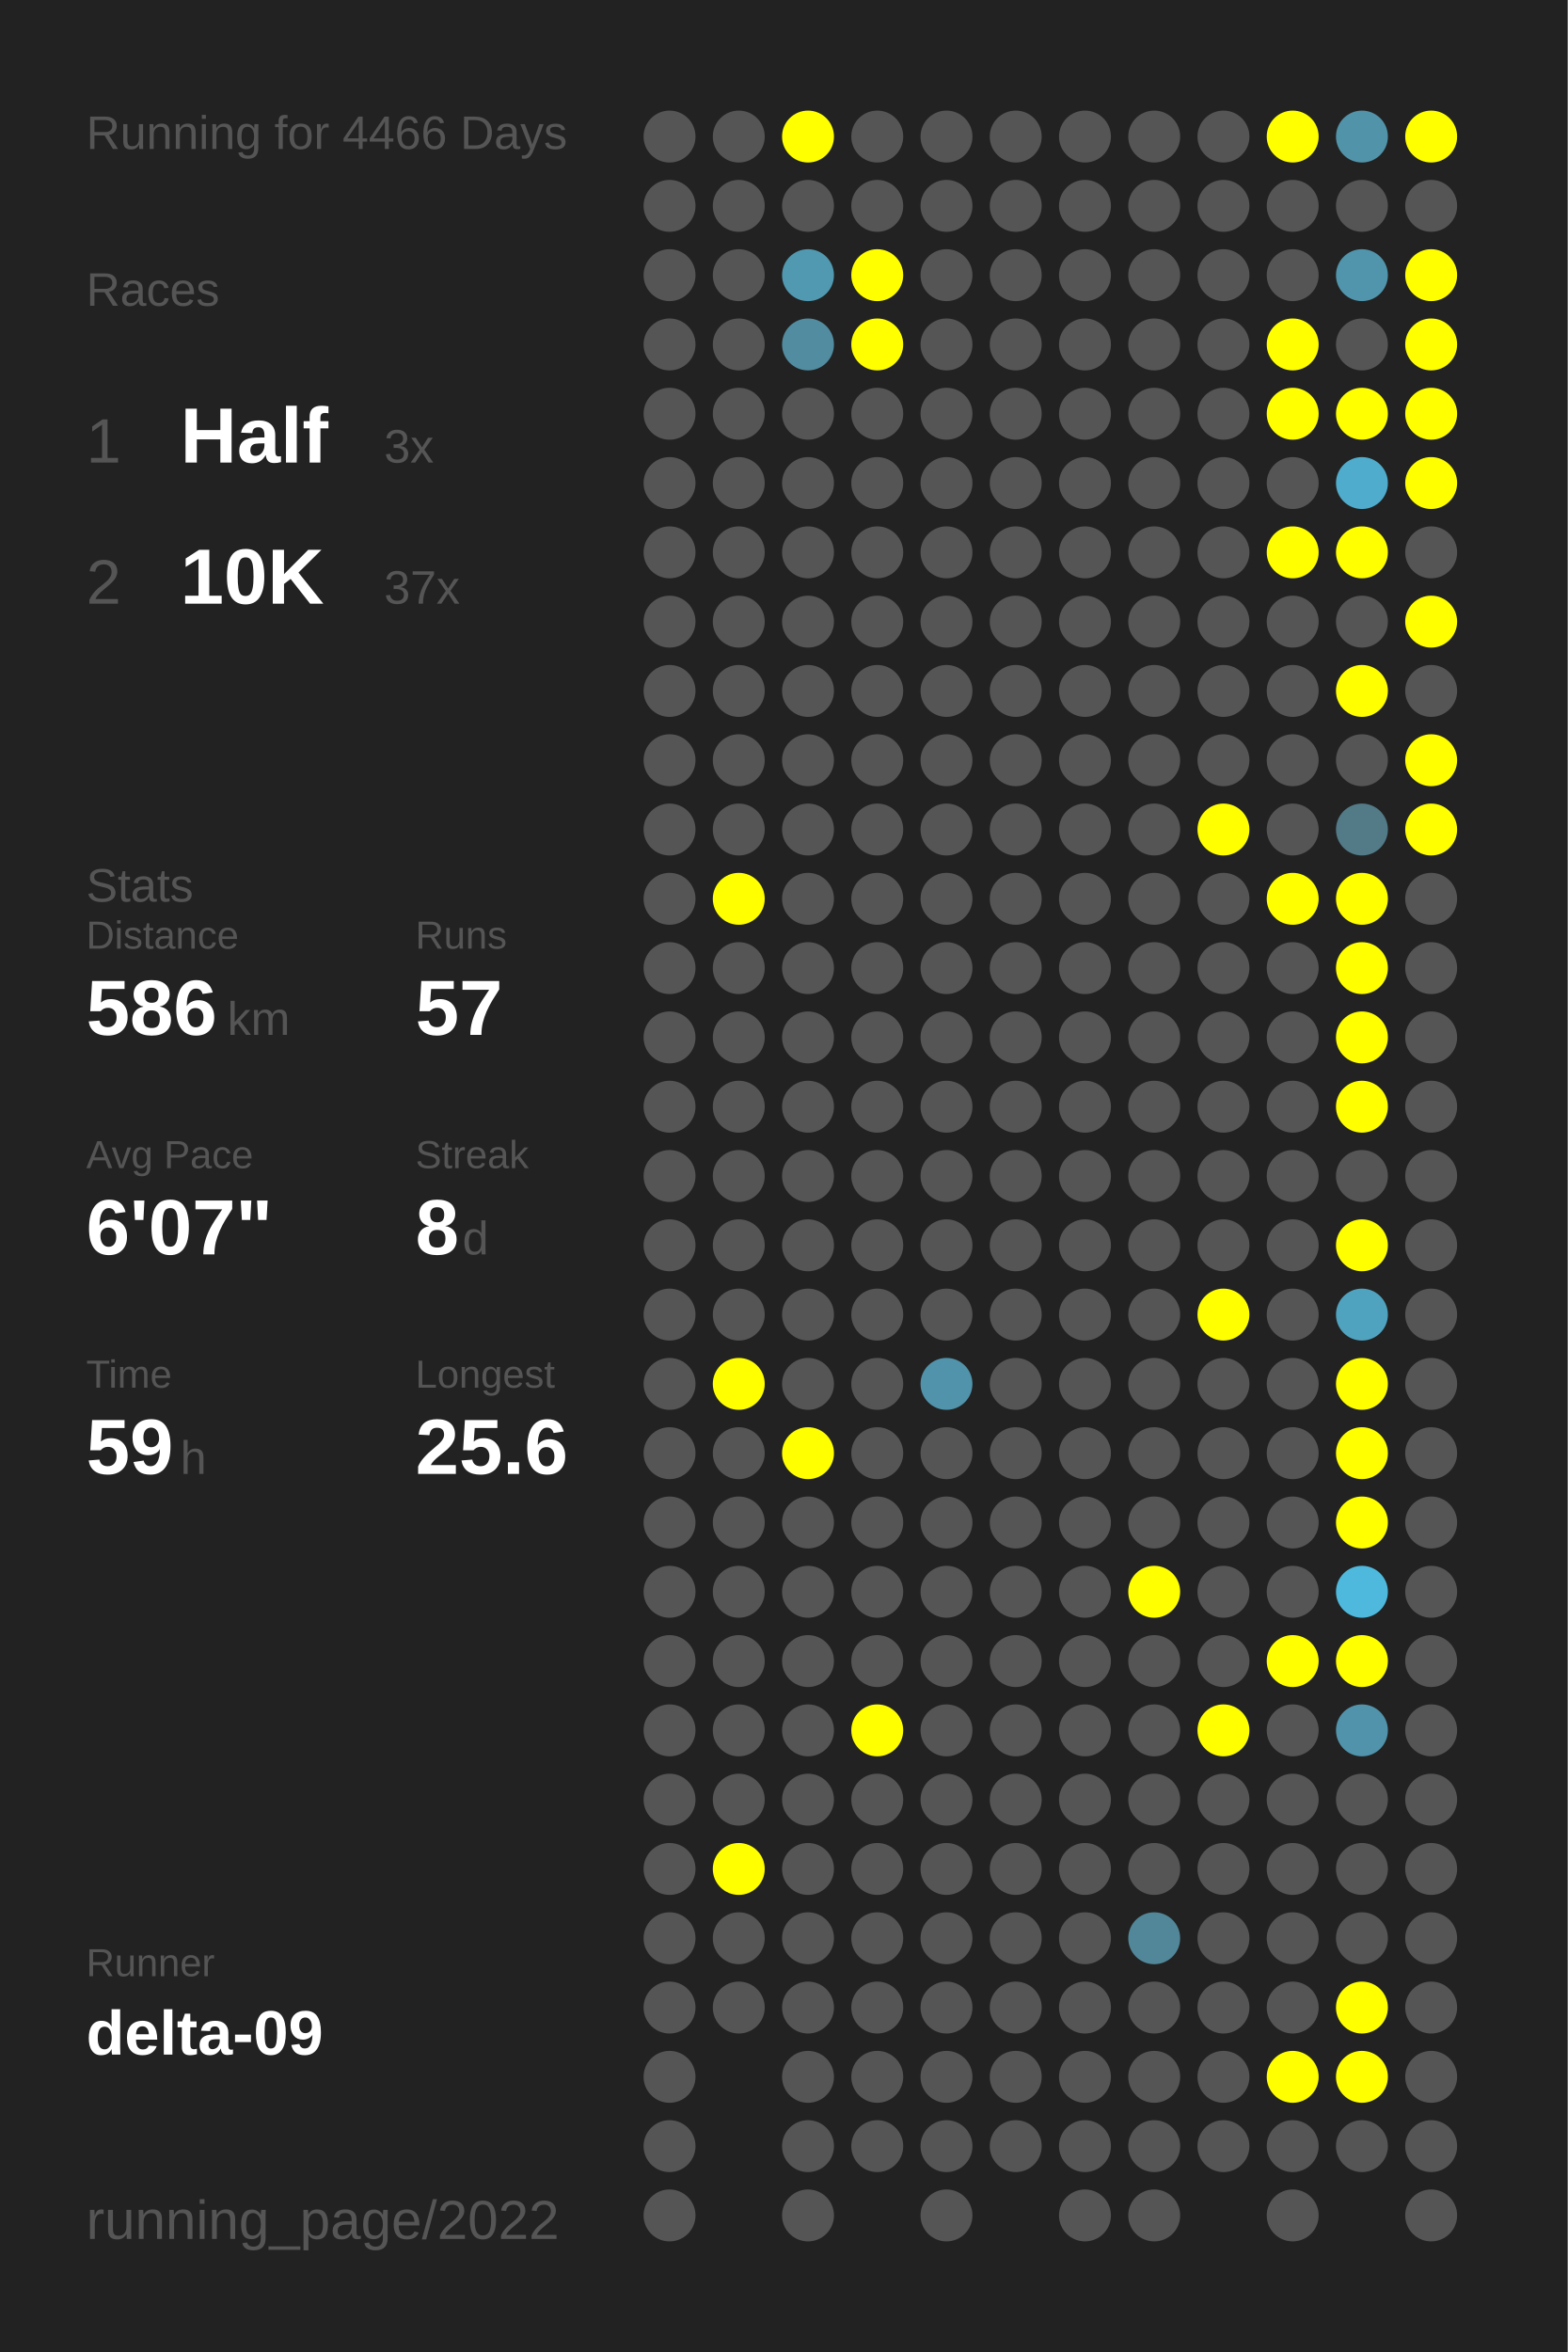
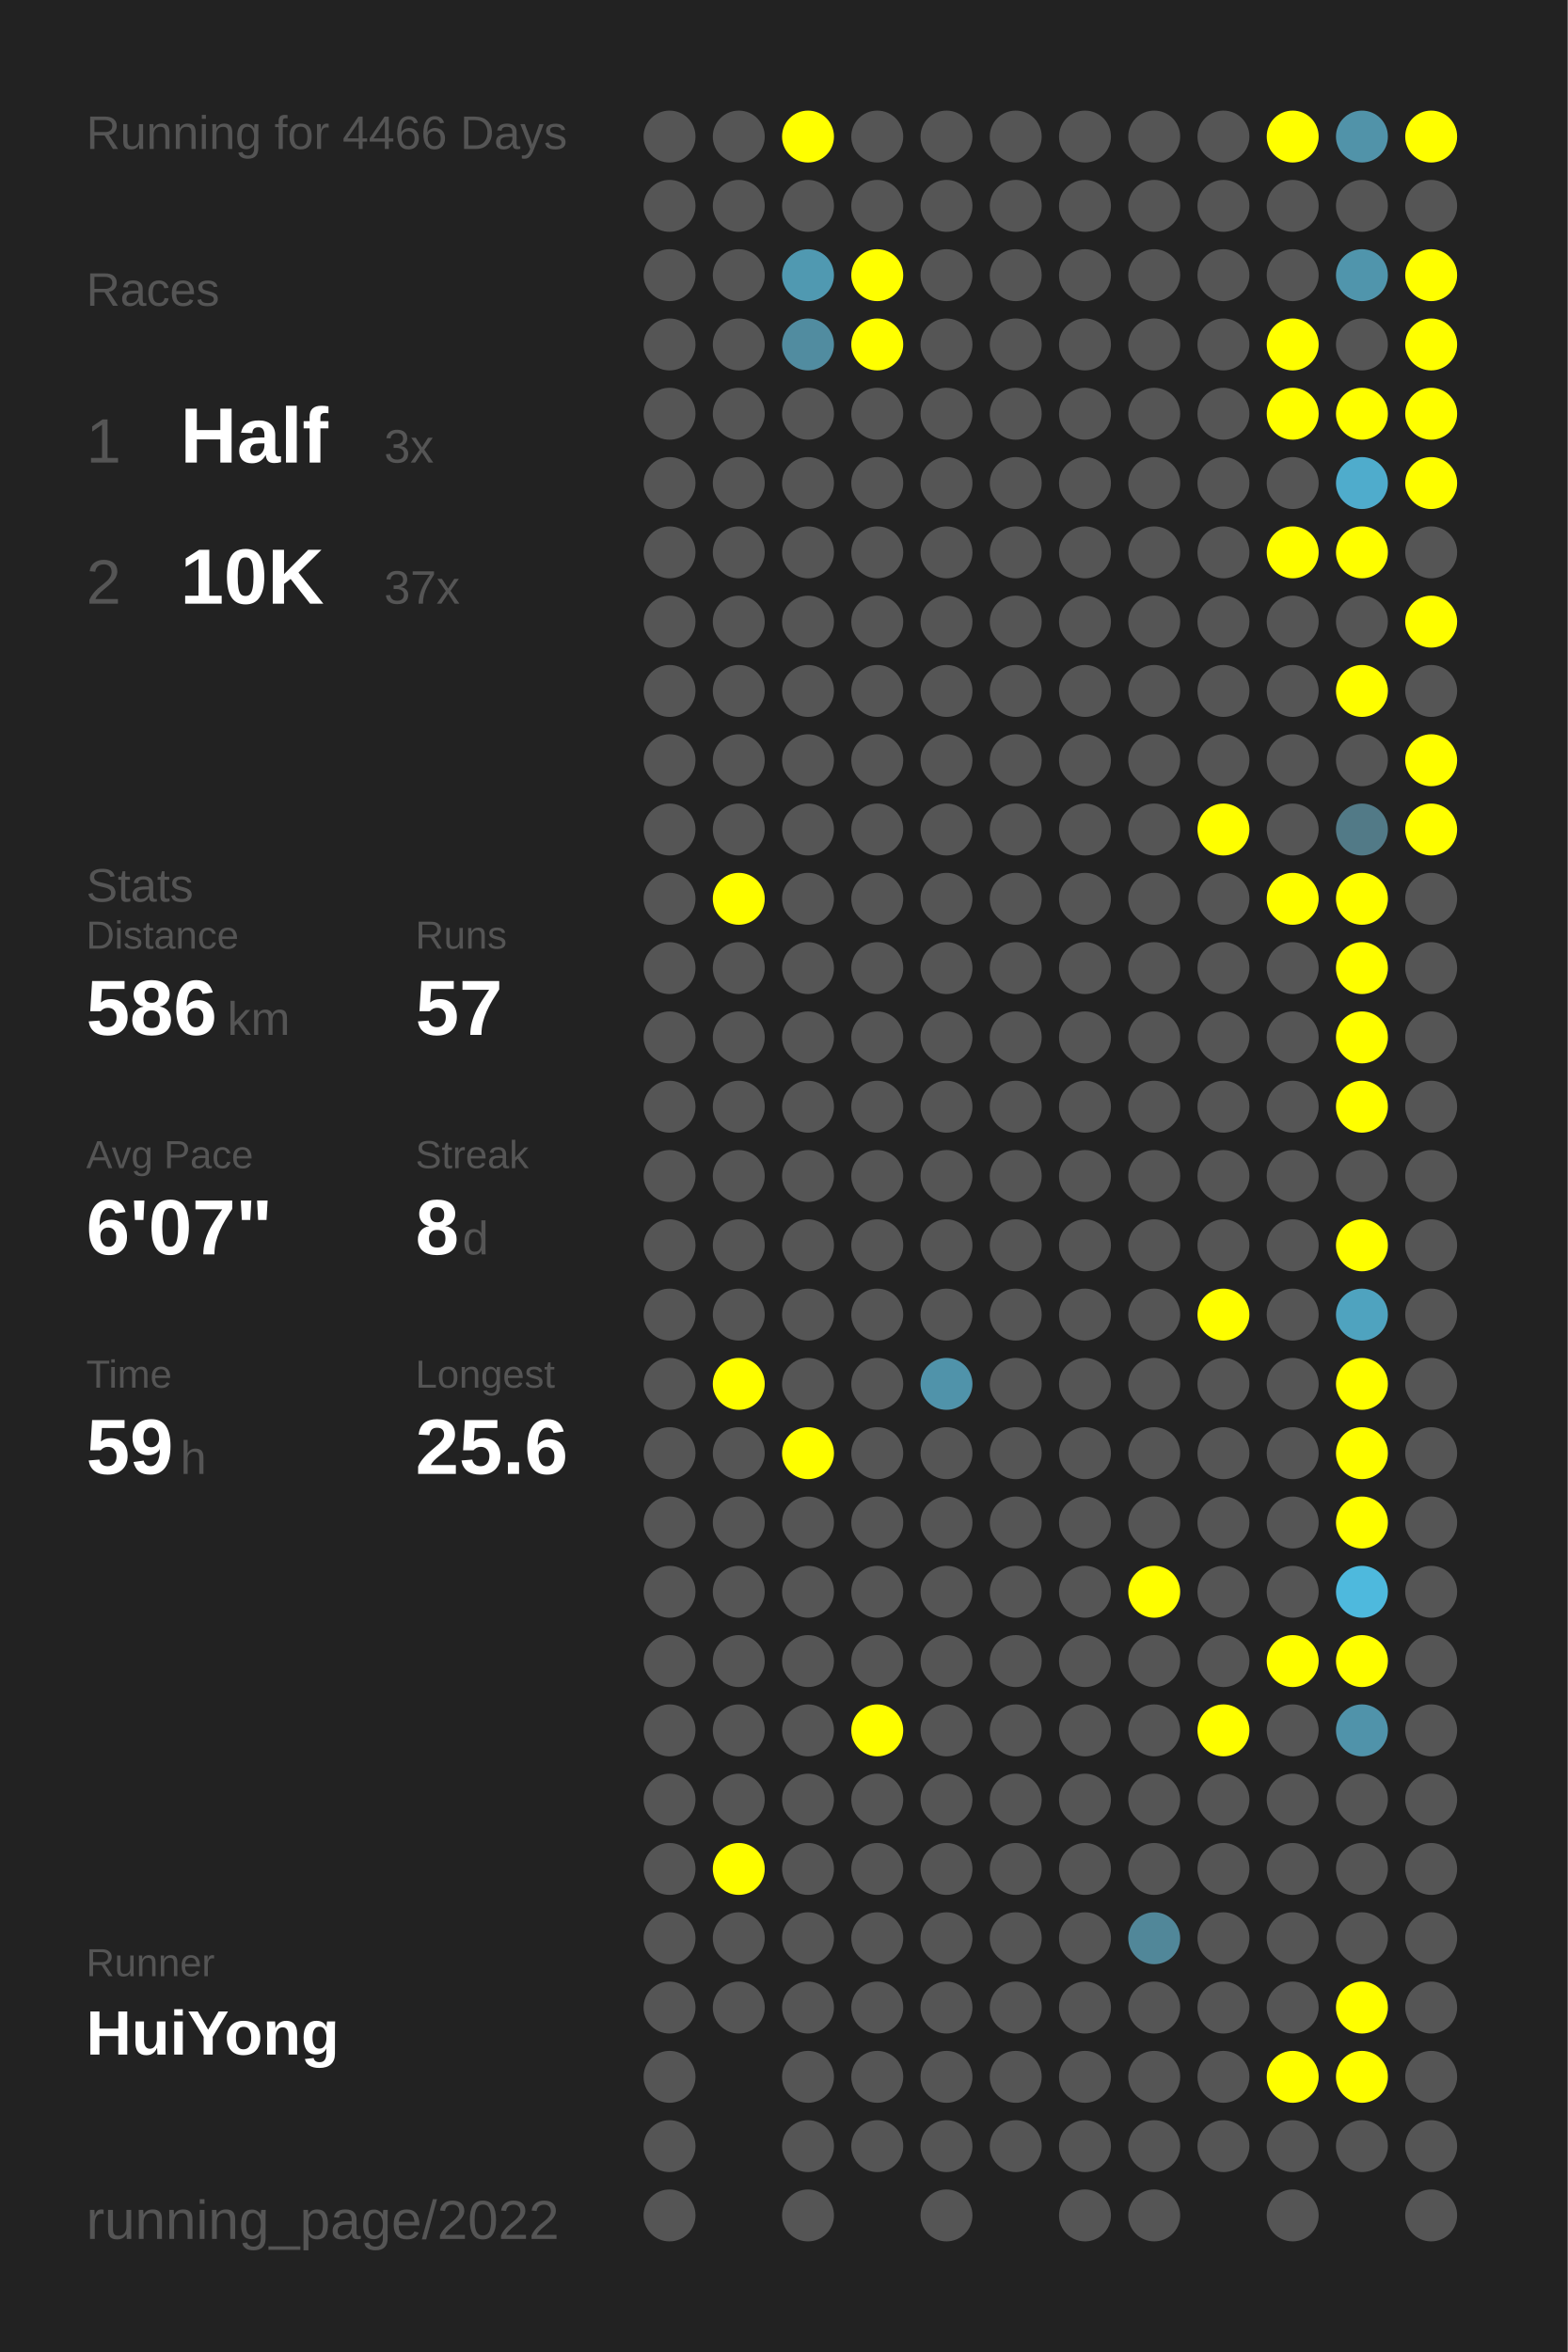
<svg xmlns="http://www.w3.org/2000/svg" baseProfile="full" height="300mm" version="1.1" viewBox="0,0,200,300" width="200mm">
  <defs />
  <rect fill="#222222" height="300" width="200" x="0" y="0" />
  <text fill="#555555" style="font-size:6px; font-family:Arial;" x="11" y="19">Running for 4466 Days</text>
  <text fill="#555555" style="font-size:6px; font-family:Arial;" x="11" y="39">Races</text>
  <text fill="#555555" style="font-size:8px; font-family:Arial;" x="11" y="59">1</text>
  <text fill="#FFFFFF" style="font-size:10px; font-family:Arial; font-weight:bold;" x="23" y="59">Half</text>
  <text fill="#555555" style="font-size:6px; font-family:Arial;" x="49" y="59">3x</text>
  <text fill="#555555" style="font-size:8px; font-family:Arial;" x="11" y="77">2</text>
  <text fill="#FFFFFF" style="font-size:10px; font-family:Arial; font-weight:bold;" x="23" y="77">10K</text>
  <text fill="#555555" style="font-size:6px; font-family:Arial;" x="49" y="77">37x</text>
  <text fill="#555555" style="font-size:6px; font-family:Arial;" x="11" y="115">Stats</text>
  <text fill="#555555" style="font-size:5px; font-family:Arial;" x="11" y="121">Distance</text>
  <text fill="#FFFFFF" style="font-size:10px; font-family:Arial; font-weight:bold;" x="11" y="132">586</text>
  <text fill="#555555" style="font-size:6px; font-family:Arial;" x="29" y="132">km</text>
  <text fill="#555555" style="font-size:5px; font-family:Arial;" x="53" y="121">Runs</text>
  <text fill="#FFFFFF" style="font-size:10px; font-family:Arial; font-weight:bold;" x="53" y="132">57</text>
  <text fill="#555555" style="font-size:5px; font-family:Arial;" x="11" y="149">Avg Pace</text>
  <text fill="#FFFFFF" style="font-size:10px; font-family:Arial; font-weight:bold;" x="11" y="160">6'07"</text>
  <text fill="#555555" style="font-size:5px; font-family:Arial;" x="53" y="149">Streak</text>
  <text fill="#FFFFFF" style="font-size:10px; font-family:Arial; font-weight:bold;" x="53" y="160">8</text>
  <text fill="#555555" style="font-size:6px; font-family:Arial;" x="59" y="160">d</text>
  <text fill="#555555" style="font-size:5px; font-family:Arial;" x="11" y="177">Time</text>
  <text fill="#FFFFFF" style="font-size:10px; font-family:Arial; font-weight:bold;" x="11" y="188">59</text>
  <text fill="#555555" style="font-size:6px; font-family:Arial;" x="23" y="188">h</text>
  <text fill="#555555" style="font-size:5px; font-family:Arial;" x="53" y="177">Longest</text>
  <text fill="#FFFFFF" style="font-size:10px; font-family:Arial; font-weight:bold;" x="53" y="188">25.6</text>
  <text fill="#555555" style="font-size:5px; font-family:Arial;" x="11" y="252.065">Runner</text>
-   <text fill="#FFFFFF" style="font-size:8px; font-family:Arial; font-weight:bold;" x="11" y="262.065">delta-09</text>
+   <text fill="#FFFFFF" style="font-size:8px; font-family:Arial; font-weight:bold;" x="11" y="262.065">HuiYong</text>
  <text fill="#555555" style="font-size:7px; font-family:Arial;" x="11" y="285.581">running_page/2022</text>
  <circle cx="85.417" cy="17.419" fill="#555555" r="3.312" />
  <circle cx="85.417" cy="26.258" fill="#555555" r="3.312" />
  <circle cx="85.417" cy="35.097" fill="#555555" r="3.312" />
  <circle cx="85.417" cy="43.935" fill="#555555" r="3.312" />
  <circle cx="85.417" cy="52.774" fill="#555555" r="3.312" />
  <circle cx="85.417" cy="61.613" fill="#555555" r="3.312" />
  <circle cx="85.417" cy="70.452" fill="#555555" r="3.312" />
  <circle cx="85.417" cy="79.29" fill="#555555" r="3.312" />
  <circle cx="85.417" cy="88.129" fill="#555555" r="3.312" />
  <circle cx="85.417" cy="96.968" fill="#555555" r="3.312" />
  <circle cx="85.417" cy="105.806" fill="#555555" r="3.312" />
  <circle cx="85.417" cy="114.645" fill="#555555" r="3.312" />
  <circle cx="85.417" cy="123.484" fill="#555555" r="3.312" />
  <circle cx="85.417" cy="132.323" fill="#555555" r="3.312" />
  <circle cx="85.417" cy="141.161" fill="#555555" r="3.312" />
  <circle cx="85.417" cy="150" fill="#555555" r="3.312" />
  <circle cx="85.417" cy="158.839" fill="#555555" r="3.312" />
  <circle cx="85.417" cy="167.677" fill="#555555" r="3.312" />
  <circle cx="85.417" cy="176.516" fill="#555555" r="3.312" />
  <circle cx="85.417" cy="185.355" fill="#555555" r="3.312" />
  <circle cx="85.417" cy="194.194" fill="#555555" r="3.312" />
  <circle cx="85.417" cy="203.032" fill="#555555" r="3.312" />
  <circle cx="85.417" cy="211.871" fill="#555555" r="3.312" />
  <circle cx="85.417" cy="220.71" fill="#555555" r="3.312" />
  <circle cx="85.417" cy="229.548" fill="#555555" r="3.312" />
  <circle cx="85.417" cy="238.387" fill="#555555" r="3.312" />
  <circle cx="85.417" cy="247.226" fill="#555555" r="3.312" />
  <circle cx="85.417" cy="256.065" fill="#555555" r="3.312" />
  <circle cx="85.417" cy="264.903" fill="#555555" r="3.312" />
  <circle cx="85.417" cy="273.742" fill="#555555" r="3.312" />
  <circle cx="85.417" cy="282.581" fill="#555555" r="3.312" />
  <circle cx="94.25" cy="17.419" fill="#555555" r="3.312" />
  <circle cx="94.25" cy="26.258" fill="#555555" r="3.312" />
  <circle cx="94.25" cy="35.097" fill="#555555" r="3.312" />
  <circle cx="94.25" cy="43.935" fill="#555555" r="3.312" />
  <circle cx="94.25" cy="52.774" fill="#555555" r="3.312" />
  <circle cx="94.25" cy="61.613" fill="#555555" r="3.312" />
  <circle cx="94.25" cy="70.452" fill="#555555" r="3.312" />
  <circle cx="94.25" cy="79.29" fill="#555555" r="3.312" />
  <circle cx="94.25" cy="88.129" fill="#555555" r="3.312" />
  <circle cx="94.25" cy="96.968" fill="#555555" r="3.312" />
  <circle cx="94.25" cy="105.806" fill="#555555" r="3.312" />
  <circle cx="94.25" cy="114.645" fill="#FFFF00" r="3.312" />
  <circle cx="94.25" cy="123.484" fill="#555555" r="3.312" />
  <circle cx="94.25" cy="132.323" fill="#555555" r="3.312" />
  <circle cx="94.25" cy="141.161" fill="#555555" r="3.312" />
  <circle cx="94.25" cy="150" fill="#555555" r="3.312" />
  <circle cx="94.25" cy="158.839" fill="#555555" r="3.312" />
  <circle cx="94.25" cy="167.677" fill="#555555" r="3.312" />
  <circle cx="94.25" cy="176.516" fill="#FFFF00" r="3.312" />
  <circle cx="94.25" cy="185.355" fill="#555555" r="3.312" />
  <circle cx="94.25" cy="194.194" fill="#555555" r="3.312" />
  <circle cx="94.25" cy="203.032" fill="#555555" r="3.312" />
  <circle cx="94.25" cy="211.871" fill="#555555" r="3.312" />
  <circle cx="94.25" cy="220.71" fill="#555555" r="3.312" />
  <circle cx="94.25" cy="229.548" fill="#555555" r="3.312" />
  <circle cx="94.25" cy="238.387" fill="#FFFF00" r="3.312" />
  <circle cx="94.25" cy="247.226" fill="#555555" r="3.312" />
  <circle cx="94.25" cy="256.065" fill="#555555" r="3.312" />
  <circle cx="103.083" cy="17.419" fill="#FFFF00" r="3.312" />
  <circle cx="103.083" cy="26.258" fill="#555555" r="3.312" />
  <circle cx="103.083" cy="35.097" fill="#5099b1" r="3.312" />
  <circle cx="103.083" cy="43.935" fill="#518ca0" r="3.312" />
  <circle cx="103.083" cy="52.774" fill="#555555" r="3.312" />
  <circle cx="103.083" cy="61.613" fill="#555555" r="3.312" />
  <circle cx="103.083" cy="70.452" fill="#555555" r="3.312" />
  <circle cx="103.083" cy="79.29" fill="#555555" r="3.312" />
  <circle cx="103.083" cy="88.129" fill="#555555" r="3.312" />
  <circle cx="103.083" cy="96.968" fill="#555555" r="3.312" />
  <circle cx="103.083" cy="105.806" fill="#555555" r="3.312" />
  <circle cx="103.083" cy="114.645" fill="#555555" r="3.312" />
  <circle cx="103.083" cy="123.484" fill="#555555" r="3.312" />
  <circle cx="103.083" cy="132.323" fill="#555555" r="3.312" />
  <circle cx="103.083" cy="141.161" fill="#555555" r="3.312" />
  <circle cx="103.083" cy="150" fill="#555555" r="3.312" />
  <circle cx="103.083" cy="158.839" fill="#555555" r="3.312" />
  <circle cx="103.083" cy="167.677" fill="#555555" r="3.312" />
  <circle cx="103.083" cy="176.516" fill="#555555" r="3.312" />
  <circle cx="103.083" cy="185.355" fill="#FFFF00" r="3.312" />
  <circle cx="103.083" cy="194.194" fill="#555555" r="3.312" />
  <circle cx="103.083" cy="203.032" fill="#555555" r="3.312" />
  <circle cx="103.083" cy="211.871" fill="#555555" r="3.312" />
  <circle cx="103.083" cy="220.71" fill="#555555" r="3.312" />
  <circle cx="103.083" cy="229.548" fill="#555555" r="3.312" />
  <circle cx="103.083" cy="238.387" fill="#555555" r="3.312" />
  <circle cx="103.083" cy="247.226" fill="#555555" r="3.312" />
  <circle cx="103.083" cy="256.065" fill="#555555" r="3.312" />
  <circle cx="103.083" cy="264.903" fill="#555555" r="3.312" />
  <circle cx="103.083" cy="273.742" fill="#555555" r="3.312" />
  <circle cx="103.083" cy="282.581" fill="#555555" r="3.312" />
  <circle cx="111.917" cy="17.419" fill="#555555" r="3.312" />
  <circle cx="111.917" cy="26.258" fill="#555555" r="3.312" />
  <circle cx="111.917" cy="35.097" fill="#FFFF00" r="3.312" />
  <circle cx="111.917" cy="43.935" fill="#FFFF00" r="3.312" />
  <circle cx="111.917" cy="52.774" fill="#555555" r="3.312" />
  <circle cx="111.917" cy="61.613" fill="#555555" r="3.312" />
  <circle cx="111.917" cy="70.452" fill="#555555" r="3.312" />
  <circle cx="111.917" cy="79.29" fill="#555555" r="3.312" />
  <circle cx="111.917" cy="88.129" fill="#555555" r="3.312" />
  <circle cx="111.917" cy="96.968" fill="#555555" r="3.312" />
  <circle cx="111.917" cy="105.806" fill="#555555" r="3.312" />
  <circle cx="111.917" cy="114.645" fill="#555555" r="3.312" />
  <circle cx="111.917" cy="123.484" fill="#555555" r="3.312" />
  <circle cx="111.917" cy="132.323" fill="#555555" r="3.312" />
  <circle cx="111.917" cy="141.161" fill="#555555" r="3.312" />
  <circle cx="111.917" cy="150" fill="#555555" r="3.312" />
  <circle cx="111.917" cy="158.839" fill="#555555" r="3.312" />
  <circle cx="111.917" cy="167.677" fill="#555555" r="3.312" />
  <circle cx="111.917" cy="176.516" fill="#555555" r="3.312" />
  <circle cx="111.917" cy="185.355" fill="#555555" r="3.312" />
  <circle cx="111.917" cy="194.194" fill="#555555" r="3.312" />
  <circle cx="111.917" cy="203.032" fill="#555555" r="3.312" />
  <circle cx="111.917" cy="211.871" fill="#555555" r="3.312" />
  <circle cx="111.917" cy="220.71" fill="#FFFF00" r="3.312" />
  <circle cx="111.917" cy="229.548" fill="#555555" r="3.312" />
  <circle cx="111.917" cy="238.387" fill="#555555" r="3.312" />
  <circle cx="111.917" cy="247.226" fill="#555555" r="3.312" />
  <circle cx="111.917" cy="256.065" fill="#555555" r="3.312" />
  <circle cx="111.917" cy="264.903" fill="#555555" r="3.312" />
  <circle cx="111.917" cy="273.742" fill="#555555" r="3.312" />
  <circle cx="120.75" cy="17.419" fill="#555555" r="3.312" />
  <circle cx="120.75" cy="26.258" fill="#555555" r="3.312" />
  <circle cx="120.75" cy="35.097" fill="#555555" r="3.312" />
  <circle cx="120.75" cy="43.935" fill="#555555" r="3.312" />
  <circle cx="120.75" cy="52.774" fill="#555555" r="3.312" />
  <circle cx="120.75" cy="61.613" fill="#555555" r="3.312" />
  <circle cx="120.75" cy="70.452" fill="#555555" r="3.312" />
  <circle cx="120.75" cy="79.29" fill="#555555" r="3.312" />
  <circle cx="120.75" cy="88.129" fill="#555555" r="3.312" />
  <circle cx="120.75" cy="96.968" fill="#555555" r="3.312" />
  <circle cx="120.75" cy="105.806" fill="#555555" r="3.312" />
  <circle cx="120.75" cy="114.645" fill="#555555" r="3.312" />
  <circle cx="120.75" cy="123.484" fill="#555555" r="3.312" />
  <circle cx="120.75" cy="132.323" fill="#555555" r="3.312" />
  <circle cx="120.75" cy="141.161" fill="#555555" r="3.312" />
  <circle cx="120.75" cy="150" fill="#555555" r="3.312" />
  <circle cx="120.75" cy="158.839" fill="#555555" r="3.312" />
  <circle cx="120.75" cy="167.677" fill="#555555" r="3.312" />
  <circle cx="120.75" cy="176.516" fill="#5093aa" r="3.312" />
  <circle cx="120.75" cy="185.355" fill="#555555" r="3.312" />
  <circle cx="120.75" cy="194.194" fill="#555555" r="3.312" />
  <circle cx="120.75" cy="203.032" fill="#555555" r="3.312" />
  <circle cx="120.75" cy="211.871" fill="#555555" r="3.312" />
  <circle cx="120.75" cy="220.71" fill="#555555" r="3.312" />
  <circle cx="120.75" cy="229.548" fill="#555555" r="3.312" />
  <circle cx="120.75" cy="238.387" fill="#555555" r="3.312" />
  <circle cx="120.75" cy="247.226" fill="#555555" r="3.312" />
  <circle cx="120.75" cy="256.065" fill="#555555" r="3.312" />
  <circle cx="120.75" cy="264.903" fill="#555555" r="3.312" />
  <circle cx="120.75" cy="273.742" fill="#555555" r="3.312" />
  <circle cx="120.75" cy="282.581" fill="#555555" r="3.312" />
  <circle cx="129.583" cy="17.419" fill="#555555" r="3.312" />
  <circle cx="129.583" cy="26.258" fill="#555555" r="3.312" />
  <circle cx="129.583" cy="35.097" fill="#555555" r="3.312" />
  <circle cx="129.583" cy="43.935" fill="#555555" r="3.312" />
  <circle cx="129.583" cy="52.774" fill="#555555" r="3.312" />
  <circle cx="129.583" cy="61.613" fill="#555555" r="3.312" />
  <circle cx="129.583" cy="70.452" fill="#555555" r="3.312" />
  <circle cx="129.583" cy="79.29" fill="#555555" r="3.312" />
  <circle cx="129.583" cy="88.129" fill="#555555" r="3.312" />
  <circle cx="129.583" cy="96.968" fill="#555555" r="3.312" />
  <circle cx="129.583" cy="105.806" fill="#555555" r="3.312" />
  <circle cx="129.583" cy="114.645" fill="#555555" r="3.312" />
  <circle cx="129.583" cy="123.484" fill="#555555" r="3.312" />
  <circle cx="129.583" cy="132.323" fill="#555555" r="3.312" />
  <circle cx="129.583" cy="141.161" fill="#555555" r="3.312" />
  <circle cx="129.583" cy="150" fill="#555555" r="3.312" />
  <circle cx="129.583" cy="158.839" fill="#555555" r="3.312" />
  <circle cx="129.583" cy="167.677" fill="#555555" r="3.312" />
  <circle cx="129.583" cy="176.516" fill="#555555" r="3.312" />
  <circle cx="129.583" cy="185.355" fill="#555555" r="3.312" />
  <circle cx="129.583" cy="194.194" fill="#555555" r="3.312" />
  <circle cx="129.583" cy="203.032" fill="#555555" r="3.312" />
  <circle cx="129.583" cy="211.871" fill="#555555" r="3.312" />
  <circle cx="129.583" cy="220.71" fill="#555555" r="3.312" />
  <circle cx="129.583" cy="229.548" fill="#555555" r="3.312" />
  <circle cx="129.583" cy="238.387" fill="#555555" r="3.312" />
  <circle cx="129.583" cy="247.226" fill="#555555" r="3.312" />
  <circle cx="129.583" cy="256.065" fill="#555555" r="3.312" />
  <circle cx="129.583" cy="264.903" fill="#555555" r="3.312" />
  <circle cx="129.583" cy="273.742" fill="#555555" r="3.312" />
  <circle cx="138.417" cy="17.419" fill="#555555" r="3.312" />
  <circle cx="138.417" cy="26.258" fill="#555555" r="3.312" />
  <circle cx="138.417" cy="35.097" fill="#555555" r="3.312" />
  <circle cx="138.417" cy="43.935" fill="#555555" r="3.312" />
  <circle cx="138.417" cy="52.774" fill="#555555" r="3.312" />
  <circle cx="138.417" cy="61.613" fill="#555555" r="3.312" />
  <circle cx="138.417" cy="70.452" fill="#555555" r="3.312" />
  <circle cx="138.417" cy="79.29" fill="#555555" r="3.312" />
  <circle cx="138.417" cy="88.129" fill="#555555" r="3.312" />
  <circle cx="138.417" cy="96.968" fill="#555555" r="3.312" />
  <circle cx="138.417" cy="105.806" fill="#555555" r="3.312" />
  <circle cx="138.417" cy="114.645" fill="#555555" r="3.312" />
  <circle cx="138.417" cy="123.484" fill="#555555" r="3.312" />
  <circle cx="138.417" cy="132.323" fill="#555555" r="3.312" />
  <circle cx="138.417" cy="141.161" fill="#555555" r="3.312" />
  <circle cx="138.417" cy="150" fill="#555555" r="3.312" />
  <circle cx="138.417" cy="158.839" fill="#555555" r="3.312" />
  <circle cx="138.417" cy="167.677" fill="#555555" r="3.312" />
  <circle cx="138.417" cy="176.516" fill="#555555" r="3.312" />
  <circle cx="138.417" cy="185.355" fill="#555555" r="3.312" />
  <circle cx="138.417" cy="194.194" fill="#555555" r="3.312" />
  <circle cx="138.417" cy="203.032" fill="#555555" r="3.312" />
  <circle cx="138.417" cy="211.871" fill="#555555" r="3.312" />
  <circle cx="138.417" cy="220.71" fill="#555555" r="3.312" />
  <circle cx="138.417" cy="229.548" fill="#555555" r="3.312" />
  <circle cx="138.417" cy="238.387" fill="#555555" r="3.312" />
  <circle cx="138.417" cy="247.226" fill="#555555" r="3.312" />
  <circle cx="138.417" cy="256.065" fill="#555555" r="3.312" />
  <circle cx="138.417" cy="264.903" fill="#555555" r="3.312" />
  <circle cx="138.417" cy="273.742" fill="#555555" r="3.312" />
  <circle cx="138.417" cy="282.581" fill="#555555" r="3.312" />
  <circle cx="147.25" cy="17.419" fill="#555555" r="3.312" />
  <circle cx="147.25" cy="26.258" fill="#555555" r="3.312" />
  <circle cx="147.25" cy="35.097" fill="#555555" r="3.312" />
  <circle cx="147.25" cy="43.935" fill="#555555" r="3.312" />
  <circle cx="147.25" cy="52.774" fill="#555555" r="3.312" />
  <circle cx="147.25" cy="61.613" fill="#555555" r="3.312" />
  <circle cx="147.25" cy="70.452" fill="#555555" r="3.312" />
  <circle cx="147.25" cy="79.29" fill="#555555" r="3.312" />
  <circle cx="147.25" cy="88.129" fill="#555555" r="3.312" />
  <circle cx="147.25" cy="96.968" fill="#555555" r="3.312" />
  <circle cx="147.25" cy="105.806" fill="#555555" r="3.312" />
  <circle cx="147.25" cy="114.645" fill="#555555" r="3.312" />
  <circle cx="147.25" cy="123.484" fill="#555555" r="3.312" />
  <circle cx="147.25" cy="132.323" fill="#555555" r="3.312" />
  <circle cx="147.25" cy="141.161" fill="#555555" r="3.312" />
  <circle cx="147.25" cy="150" fill="#555555" r="3.312" />
  <circle cx="147.25" cy="158.839" fill="#555555" r="3.312" />
  <circle cx="147.25" cy="167.677" fill="#555555" r="3.312" />
  <circle cx="147.25" cy="176.516" fill="#555555" r="3.312" />
  <circle cx="147.25" cy="185.355" fill="#555555" r="3.312" />
  <circle cx="147.25" cy="194.194" fill="#555555" r="3.312" />
  <circle cx="147.25" cy="203.032" fill="#FFFF00" r="3.312" />
  <circle cx="147.25" cy="211.871" fill="#555555" r="3.312" />
  <circle cx="147.25" cy="220.71" fill="#555555" r="3.312" />
  <circle cx="147.25" cy="229.548" fill="#555555" r="3.312" />
  <circle cx="147.25" cy="238.387" fill="#555555" r="3.312" />
  <circle cx="147.25" cy="247.226" fill="#518799" r="3.312" />
  <circle cx="147.25" cy="256.065" fill="#555555" r="3.312" />
  <circle cx="147.25" cy="264.903" fill="#555555" r="3.312" />
  <circle cx="147.25" cy="273.742" fill="#555555" r="3.312" />
  <circle cx="147.25" cy="282.581" fill="#555555" r="3.312" />
  <circle cx="156.083" cy="17.419" fill="#555555" r="3.312" />
  <circle cx="156.083" cy="26.258" fill="#555555" r="3.312" />
  <circle cx="156.083" cy="35.097" fill="#555555" r="3.312" />
  <circle cx="156.083" cy="43.935" fill="#555555" r="3.312" />
  <circle cx="156.083" cy="52.774" fill="#555555" r="3.312" />
  <circle cx="156.083" cy="61.613" fill="#555555" r="3.312" />
  <circle cx="156.083" cy="70.452" fill="#555555" r="3.312" />
  <circle cx="156.083" cy="79.29" fill="#555555" r="3.312" />
  <circle cx="156.083" cy="88.129" fill="#555555" r="3.312" />
  <circle cx="156.083" cy="96.968" fill="#555555" r="3.312" />
  <circle cx="156.083" cy="105.806" fill="#FFFF00" r="3.312" />
  <circle cx="156.083" cy="114.645" fill="#555555" r="3.312" />
  <circle cx="156.083" cy="123.484" fill="#555555" r="3.312" />
  <circle cx="156.083" cy="132.323" fill="#555555" r="3.312" />
  <circle cx="156.083" cy="141.161" fill="#555555" r="3.312" />
  <circle cx="156.083" cy="150" fill="#555555" r="3.312" />
  <circle cx="156.083" cy="158.839" fill="#555555" r="3.312" />
  <circle cx="156.083" cy="167.677" fill="#FFFF00" r="3.312" />
  <circle cx="156.083" cy="176.516" fill="#555555" r="3.312" />
  <circle cx="156.083" cy="185.355" fill="#555555" r="3.312" />
  <circle cx="156.083" cy="194.194" fill="#555555" r="3.312" />
  <circle cx="156.083" cy="203.032" fill="#555555" r="3.312" />
  <circle cx="156.083" cy="211.871" fill="#555555" r="3.312" />
  <circle cx="156.083" cy="220.71" fill="#FFFF00" r="3.312" />
  <circle cx="156.083" cy="229.548" fill="#555555" r="3.312" />
  <circle cx="156.083" cy="238.387" fill="#555555" r="3.312" />
  <circle cx="156.083" cy="247.226" fill="#555555" r="3.312" />
  <circle cx="156.083" cy="256.065" fill="#555555" r="3.312" />
  <circle cx="156.083" cy="264.903" fill="#555555" r="3.312" />
  <circle cx="156.083" cy="273.742" fill="#555555" r="3.312" />
  <circle cx="164.917" cy="17.419" fill="#FFFF00" r="3.312" />
  <circle cx="164.917" cy="26.258" fill="#555555" r="3.312" />
  <circle cx="164.917" cy="35.097" fill="#555555" r="3.312" />
  <circle cx="164.917" cy="43.935" fill="#FFFF00" r="3.312" />
  <circle cx="164.917" cy="52.774" fill="#FFFF00" r="3.312" />
  <circle cx="164.917" cy="61.613" fill="#555555" r="3.312" />
  <circle cx="164.917" cy="70.452" fill="#FFFF00" r="3.312" />
  <circle cx="164.917" cy="79.29" fill="#555555" r="3.312" />
  <circle cx="164.917" cy="88.129" fill="#555555" r="3.312" />
  <circle cx="164.917" cy="96.968" fill="#555555" r="3.312" />
  <circle cx="164.917" cy="105.806" fill="#555555" r="3.312" />
  <circle cx="164.917" cy="114.645" fill="#FFFF00" r="3.312" />
  <circle cx="164.917" cy="123.484" fill="#555555" r="3.312" />
  <circle cx="164.917" cy="132.323" fill="#555555" r="3.312" />
  <circle cx="164.917" cy="141.161" fill="#555555" r="3.312" />
  <circle cx="164.917" cy="150" fill="#555555" r="3.312" />
  <circle cx="164.917" cy="158.839" fill="#555555" r="3.312" />
  <circle cx="164.917" cy="167.677" fill="#555555" r="3.312" />
  <circle cx="164.917" cy="176.516" fill="#555555" r="3.312" />
  <circle cx="164.917" cy="185.355" fill="#555555" r="3.312" />
  <circle cx="164.917" cy="194.194" fill="#555555" r="3.312" />
  <circle cx="164.917" cy="203.032" fill="#555555" r="3.312" />
  <circle cx="164.917" cy="211.871" fill="#FFFF00" r="3.312" />
  <circle cx="164.917" cy="220.71" fill="#555555" r="3.312" />
  <circle cx="164.917" cy="229.548" fill="#555555" r="3.312" />
  <circle cx="164.917" cy="238.387" fill="#555555" r="3.312" />
  <circle cx="164.917" cy="247.226" fill="#555555" r="3.312" />
  <circle cx="164.917" cy="256.065" fill="#555555" r="3.312" />
  <circle cx="164.917" cy="264.903" fill="#FFFF00" r="3.312" />
  <circle cx="164.917" cy="273.742" fill="#555555" r="3.312" />
  <circle cx="164.917" cy="282.581" fill="#555555" r="3.312" />
  <circle cx="173.75" cy="17.419" fill="#5193a9" r="3.312" />
  <circle cx="173.75" cy="26.258" fill="#555555" r="3.312" />
  <circle cx="173.75" cy="35.097" fill="#5095ac" r="3.312" />
  <circle cx="173.75" cy="43.935" fill="#555555" r="3.312" />
  <circle cx="173.75" cy="52.774" fill="#FFFF00" r="3.312" />
  <circle cx="173.75" cy="61.613" fill="#4faccc" r="3.312" />
  <circle cx="173.75" cy="70.452" fill="#FFFF00" r="3.312" />
  <circle cx="173.75" cy="79.29" fill="#555555" r="3.312" />
  <circle cx="173.75" cy="88.129" fill="#FFFF00" r="3.312" />
  <circle cx="173.75" cy="96.968" fill="#555555" r="3.312" />
  <circle cx="173.75" cy="105.806" fill="#527a87" r="3.312" />
  <circle cx="173.75" cy="114.645" fill="#FFFF00" r="3.312" />
  <circle cx="173.75" cy="123.484" fill="#FFFF00" r="3.312" />
  <circle cx="173.75" cy="132.323" fill="#FFFF00" r="3.312" />
  <circle cx="173.75" cy="141.161" fill="#FFFF00" r="3.312" />
  <circle cx="173.75" cy="150" fill="#555555" r="3.312" />
  <circle cx="173.75" cy="158.839" fill="#FFFF00" r="3.312" />
  <circle cx="173.75" cy="167.677" fill="#4fa3bf" r="3.312" />
  <circle cx="173.75" cy="176.516" fill="#FFFF00" r="3.312" />
  <circle cx="173.75" cy="185.355" fill="#FFFF00" r="3.312" />
  <circle cx="173.75" cy="194.194" fill="#FFFF00" r="3.312" />
  <circle cx="173.75" cy="203.032" fill="#4eb9dd" r="3.312" />
  <circle cx="173.75" cy="211.871" fill="#FFFF00" r="3.312" />
  <circle cx="173.75" cy="220.71" fill="#5093aa" r="3.312" />
  <circle cx="173.75" cy="229.548" fill="#555555" r="3.312" />
  <circle cx="173.75" cy="238.387" fill="#555555" r="3.312" />
  <circle cx="173.75" cy="247.226" fill="#555555" r="3.312" />
  <circle cx="173.75" cy="256.065" fill="#FFFF00" r="3.312" />
  <circle cx="173.75" cy="264.903" fill="#FFFF00" r="3.312" />
  <circle cx="173.75" cy="273.742" fill="#555555" r="3.312" />
  <circle cx="182.583" cy="17.419" fill="#FFFF00" r="3.312" />
  <circle cx="182.583" cy="26.258" fill="#555555" r="3.312" />
  <circle cx="182.583" cy="35.097" fill="#FFFF00" r="3.312" />
  <circle cx="182.583" cy="43.935" fill="#FFFF00" r="3.312" />
  <circle cx="182.583" cy="52.774" fill="#FFFF00" r="3.312" />
  <circle cx="182.583" cy="61.613" fill="#FFFF00" r="3.312" />
  <circle cx="182.583" cy="70.452" fill="#555555" r="3.312" />
  <circle cx="182.583" cy="79.29" fill="#FFFF00" r="3.312" />
  <circle cx="182.583" cy="88.129" fill="#555555" r="3.312" />
  <circle cx="182.583" cy="96.968" fill="#FFFF00" r="3.312" />
  <circle cx="182.583" cy="105.806" fill="#FFFF00" r="3.312" />
  <circle cx="182.583" cy="114.645" fill="#555555" r="3.312" />
  <circle cx="182.583" cy="123.484" fill="#555555" r="3.312" />
  <circle cx="182.583" cy="132.323" fill="#555555" r="3.312" />
  <circle cx="182.583" cy="141.161" fill="#555555" r="3.312" />
  <circle cx="182.583" cy="150" fill="#555555" r="3.312" />
  <circle cx="182.583" cy="158.839" fill="#555555" r="3.312" />
  <circle cx="182.583" cy="167.677" fill="#555555" r="3.312" />
  <circle cx="182.583" cy="176.516" fill="#555555" r="3.312" />
  <circle cx="182.583" cy="185.355" fill="#555555" r="3.312" />
  <circle cx="182.583" cy="194.194" fill="#555555" r="3.312" />
  <circle cx="182.583" cy="203.032" fill="#555555" r="3.312" />
  <circle cx="182.583" cy="211.871" fill="#555555" r="3.312" />
  <circle cx="182.583" cy="220.71" fill="#555555" r="3.312" />
  <circle cx="182.583" cy="229.548" fill="#555555" r="3.312" />
  <circle cx="182.583" cy="238.387" fill="#555555" r="3.312" />
  <circle cx="182.583" cy="247.226" fill="#555555" r="3.312" />
  <circle cx="182.583" cy="256.065" fill="#555555" r="3.312" />
  <circle cx="182.583" cy="264.903" fill="#555555" r="3.312" />
  <circle cx="182.583" cy="273.742" fill="#555555" r="3.312" />
  <circle cx="182.583" cy="282.581" fill="#555555" r="3.312" />
</svg>
